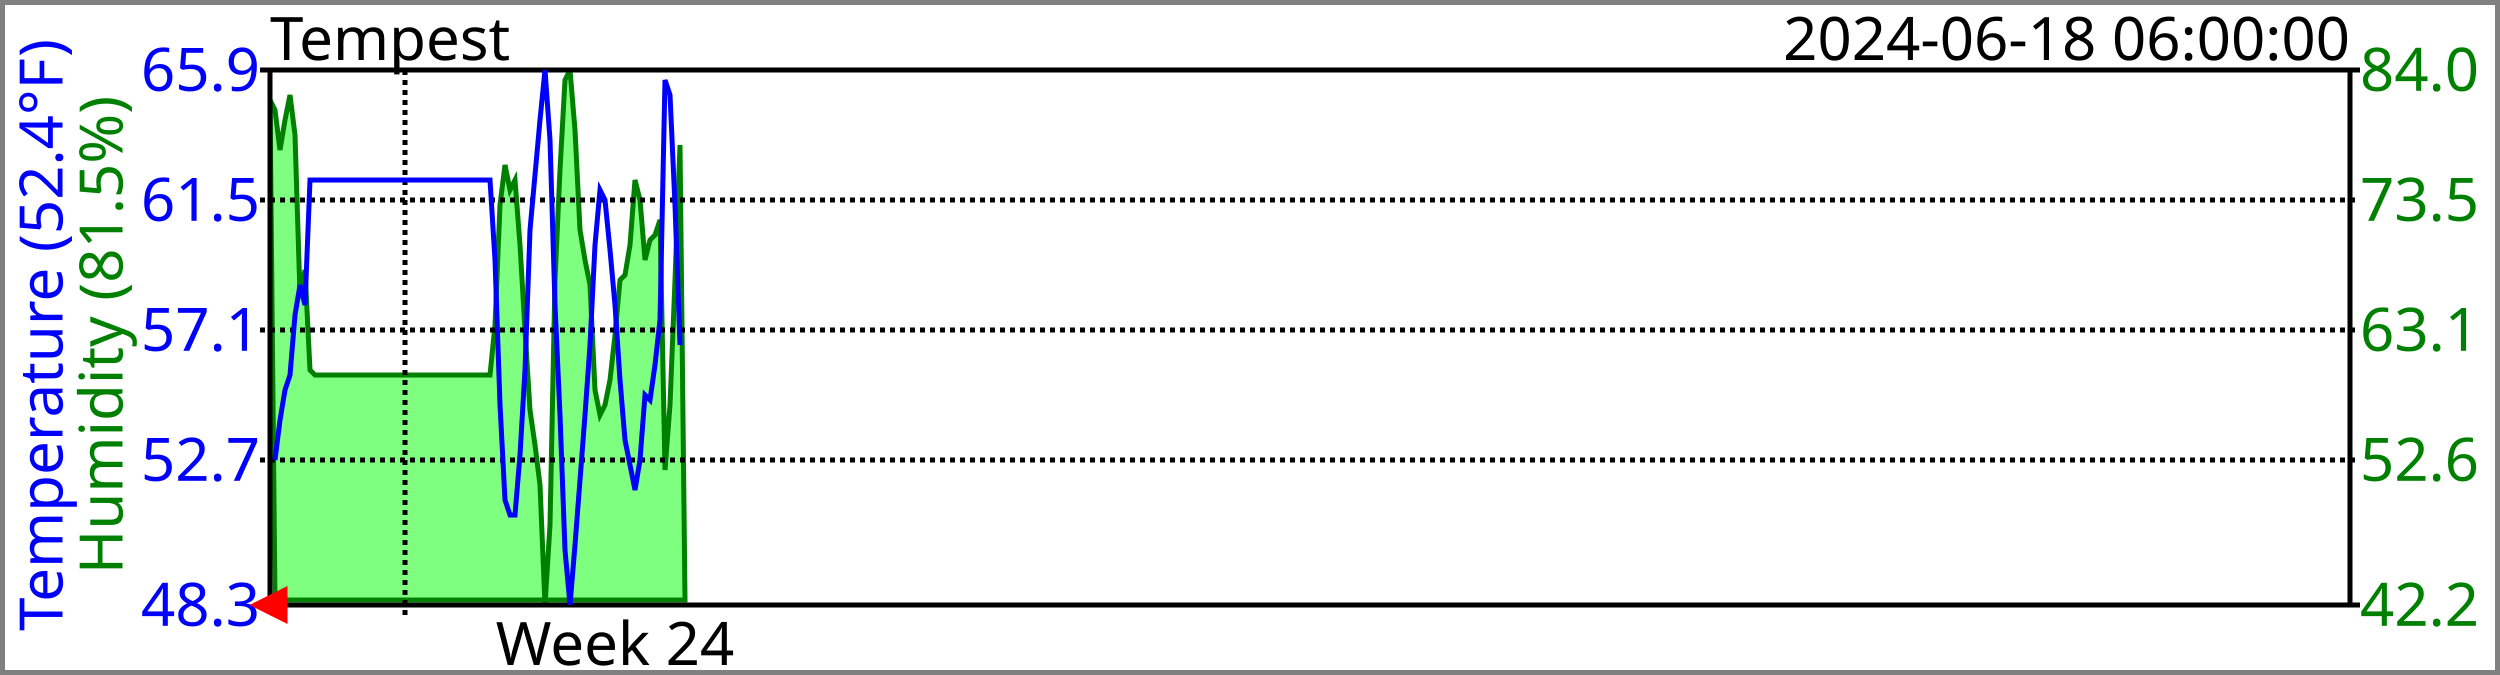
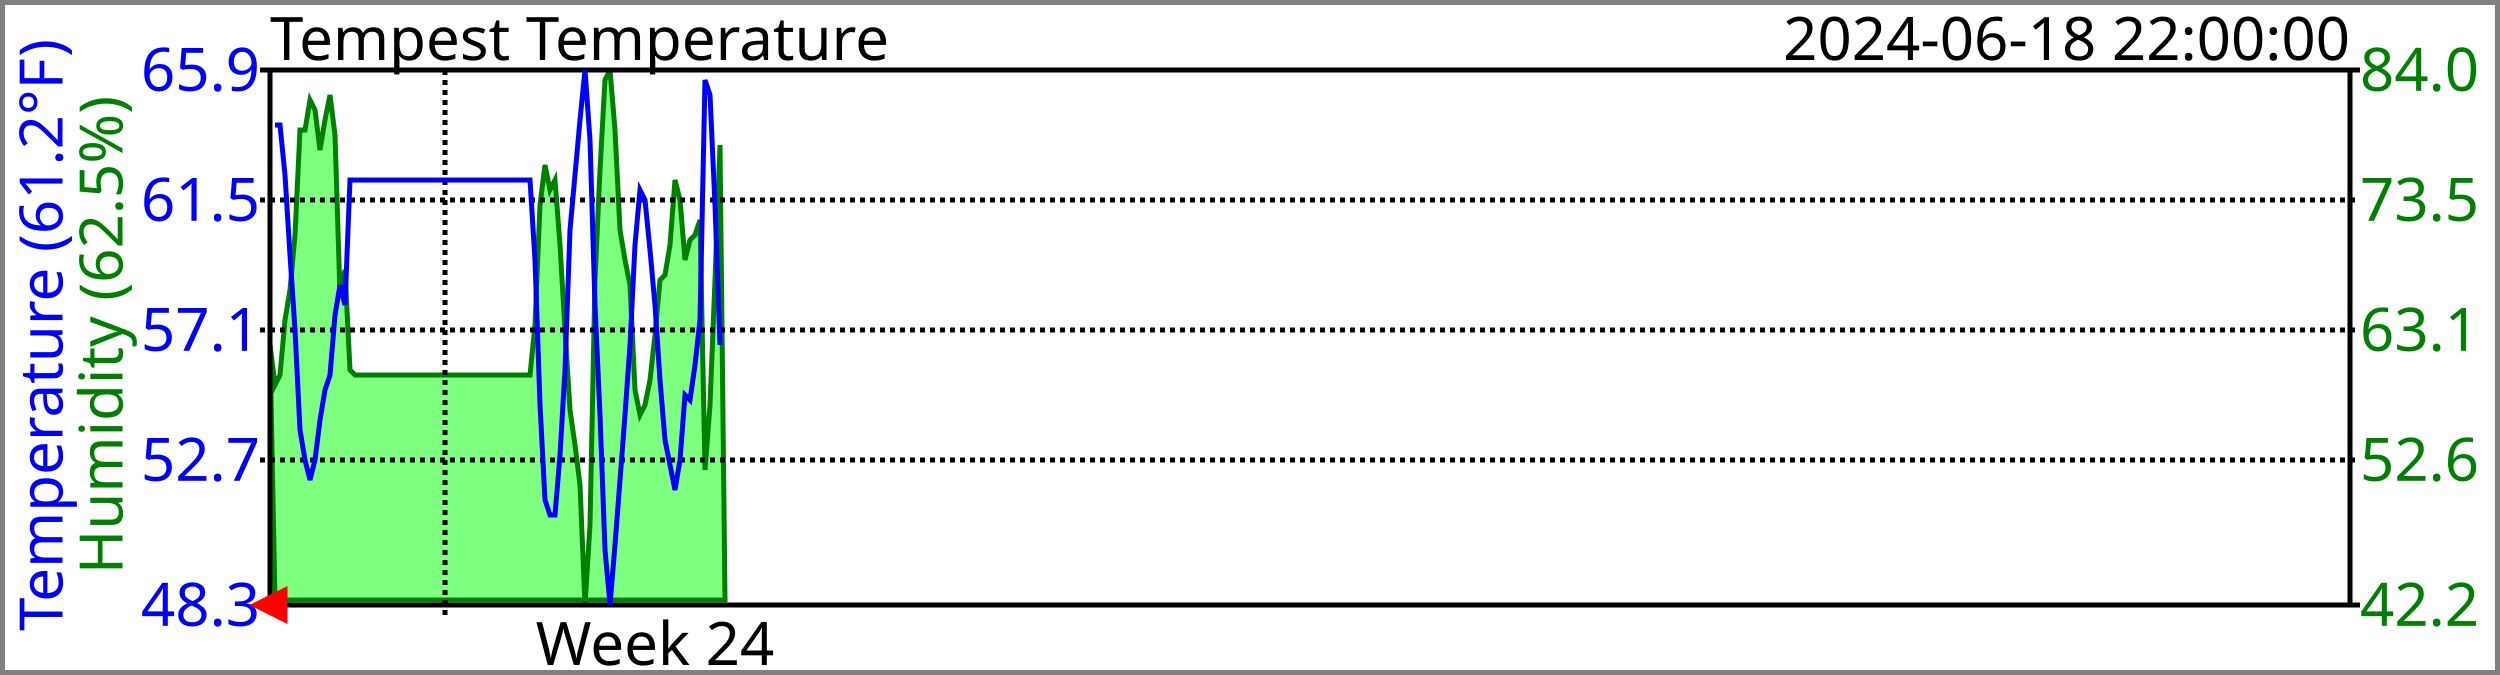
<svg xmlns="http://www.w3.org/2000/svg" width="500" height="135">
  <clipPath id="GraphRegion">
    <polygon points="54,14 470,14 470,121 54,121" />
  </clipPath>
  <style>
		text { font-family: sans-serif; font-size: 12px; fill: black; }
		line { stroke: black; }
		polygon { fill-opacity: 0.5; }
	</style>
  <rect style="fill-opacity:0;stroke:grey;stroke-width:2" width="500" height="135" />
-   <text x="54" y="12">Tempest</text>
-   <text style="text-anchor:end" x="470" y="12">2024-06-18 06:00:00</text>
-   <text style="fill:blue;text-anchor:middle" x="12" y="50%" transform="rotate(270 12,67)">Temperature (52.4°F)</text>
-   <text style="fill:green;text-anchor:middle" x="24" y="50%" transform="rotate(270 24,67)">Humidity (81.5%)</text>
-   <polygon style="fill:lime;stroke:green;clip-path:url(#GraphRegion)" points="55,120 54,20 55,22 56,30 57,24 58,19 59,27 60,59 61,54 62,74 63,75 64,75 65,75 66,75 67,75 68,75 69,75 70,75 71,75 72,75 73,75 74,75 75,75 76,75 77,75 78,75 79,75 80,75 81,75 82,75 83,75 84,75 85,75 86,75 87,75 88,75 89,75 90,75 91,75 92,75 93,75 94,75 95,75 96,75 97,75 98,75 99,65 100,41 101,33 102,38 103,36 104,49 105,66 106,82 107,89 108,97 109,121 110,105 111,56 112,34 113,16 114,14 115,26 116,46 117,52 118,57 119,78 120,83 121,81 122,76 123,67 124,56 125,55 126,49 127,36 128,40 129,52 130,48 131,47 132,44 133,94 134,81 135,56 136,29 137,120" />
+   <text x="54" y="12">Tempest Temperature</text>
+   <text style="text-anchor:end" x="470" y="12">2024-06-18 22:00:00</text>
+   <text style="fill:blue;text-anchor:middle" x="12" y="50%" transform="rotate(270 12,67)">Temperature (61.2°F)</text>
+   <text style="fill:green;text-anchor:middle" x="24" y="50%" transform="rotate(270 24,67)">Humidity (62.5%)</text>
+   <polygon style="fill:lime;stroke:green;clip-path:url(#GraphRegion)" points="55,120 54,69 55,77 56,75 57,64 58,58 59,47 60,26 61,26 62,20 63,22 64,30 65,24 66,19 67,27 68,59 69,54 70,74 71,75 72,75 73,75 74,75 75,75 76,75 77,75 78,75 79,75 80,75 81,75 82,75 83,75 84,75 85,75 86,75 87,75 88,75 89,75 90,75 91,75 92,75 93,75 94,75 95,75 96,75 97,75 98,75 99,75 100,75 101,75 102,75 103,75 104,75 105,75 106,75 107,65 108,41 109,33 110,38 111,36 112,49 113,66 114,82 115,89 116,97 117,121 118,105 119,56 120,34 121,16 122,14 123,26 124,46 125,52 126,57 127,78 128,83 129,81 130,76 131,67 132,56 133,55 134,49 135,36 136,40 137,52 138,48 139,47 140,44 141,94 142,81 143,56 144,29 145,120" />
  <line x1="52" y1="14" x2="472" y2="14" />
  <text style="fill:blue;text-anchor:end;dominant-baseline:middle" x="52" y="14">65.9</text>
  <text style="fill:green;dominant-baseline:middle" x="472" y="14">84.0</text>
  <line x1="52" y1="121" x2="472" y2="121" />
  <text style="fill:blue;text-anchor:end;dominant-baseline:middle" x="52" y="121">48.3</text>
  <text style="fill:green;dominant-baseline:middle" x="472" y="121">42.2</text>
  <line x1="54" y1="14" x2="54" y2="121" />
  <line x1="470" y1="14" x2="470" y2="121" />
  <line style="stroke-dasharray:1" x1="52" y1="40" x2="472" y2="40" />
  <text style="fill:blue;text-anchor:end;dominant-baseline:middle" x="52" y="40">61.5</text>
  <text style="fill:green;dominant-baseline:middle" x="472" y="40">73.5</text>
  <line style="stroke-dasharray:1" x1="52" y1="66" x2="472" y2="66" />
  <text style="fill:blue;text-anchor:end;dominant-baseline:middle" x="52" y="66">57.1</text>
  <text style="fill:green;dominant-baseline:middle" x="472" y="66">63.1</text>
  <line style="stroke-dasharray:1" x1="52" y1="92" x2="472" y2="92" />
  <text style="fill:blue;text-anchor:end;dominant-baseline:middle" x="52" y="92">52.7</text>
  <text style="fill:green;dominant-baseline:middle" x="472" y="92">52.6</text>
-   <line style="stroke-dasharray:1" x1="81" y1="14" x2="81" y2="123" />
-   <text style="text-anchor:middle" x="123" y="133">Week 24</text>
+   <line style="stroke-dasharray:1" x1="89" y1="14" x2="89" y2="123" />
+   <text style="text-anchor:middle" x="131" y="133">Week 24</text>
  <polygon style="fill:red;stroke:red;fill-opacity:1;" points="51,121 57,118 57,124" />
-   <polyline style="fill:none;stroke:blue;clip-path:url(#GraphRegion)" points="55,92 56,84 57,78 58,75 59,63 60,57 61,61 62,36 63,36 64,36 65,36 66,36 67,36 68,36 69,36 70,36 71,36 72,36 73,36 74,36 75,36 76,36 77,36 78,36 79,36 80,36 81,36 82,36 83,36 84,36 85,36 86,36 87,36 88,36 89,36 90,36 91,36 92,36 93,36 94,36 95,36 96,36 97,36 98,36 99,52 100,81 101,100 102,103 103,103 104,91 105,74 106,46 107,35 108,24 109,14 110,28 111,61 112,83 113,110 114,121 115,109 116,96 117,83 118,69 119,49 120,38 121,40 122,50 123,61 124,76 125,88 126,93 127,98 128,92 129,79 130,80 131,73 132,64 133,16 134,19 135,41 136,69 " />
+   <polyline style="fill:none;stroke:blue;clip-path:url(#GraphRegion)" points="55,25 56,25 57,35 58,51 59,66 60,86 61,92 62,96 63,92 64,84 65,78 66,75 67,63 68,57 69,61 70,36 71,36 72,36 73,36 74,36 75,36 76,36 77,36 78,36 79,36 80,36 81,36 82,36 83,36 84,36 85,36 86,36 87,36 88,36 89,36 90,36 91,36 92,36 93,36 94,36 95,36 96,36 97,36 98,36 99,36 100,36 101,36 102,36 103,36 104,36 105,36 106,36 107,52 108,81 109,100 110,103 111,103 112,91 113,74 114,46 115,35 116,24 117,14 118,28 119,61 120,83 121,110 122,121 123,109 124,96 125,83 126,69 127,49 128,38 129,40 130,50 131,61 132,76 133,88 134,93 135,98 136,92 137,79 138,80 139,73 140,64 141,16 142,19 143,41 144,69 " />
</svg>
